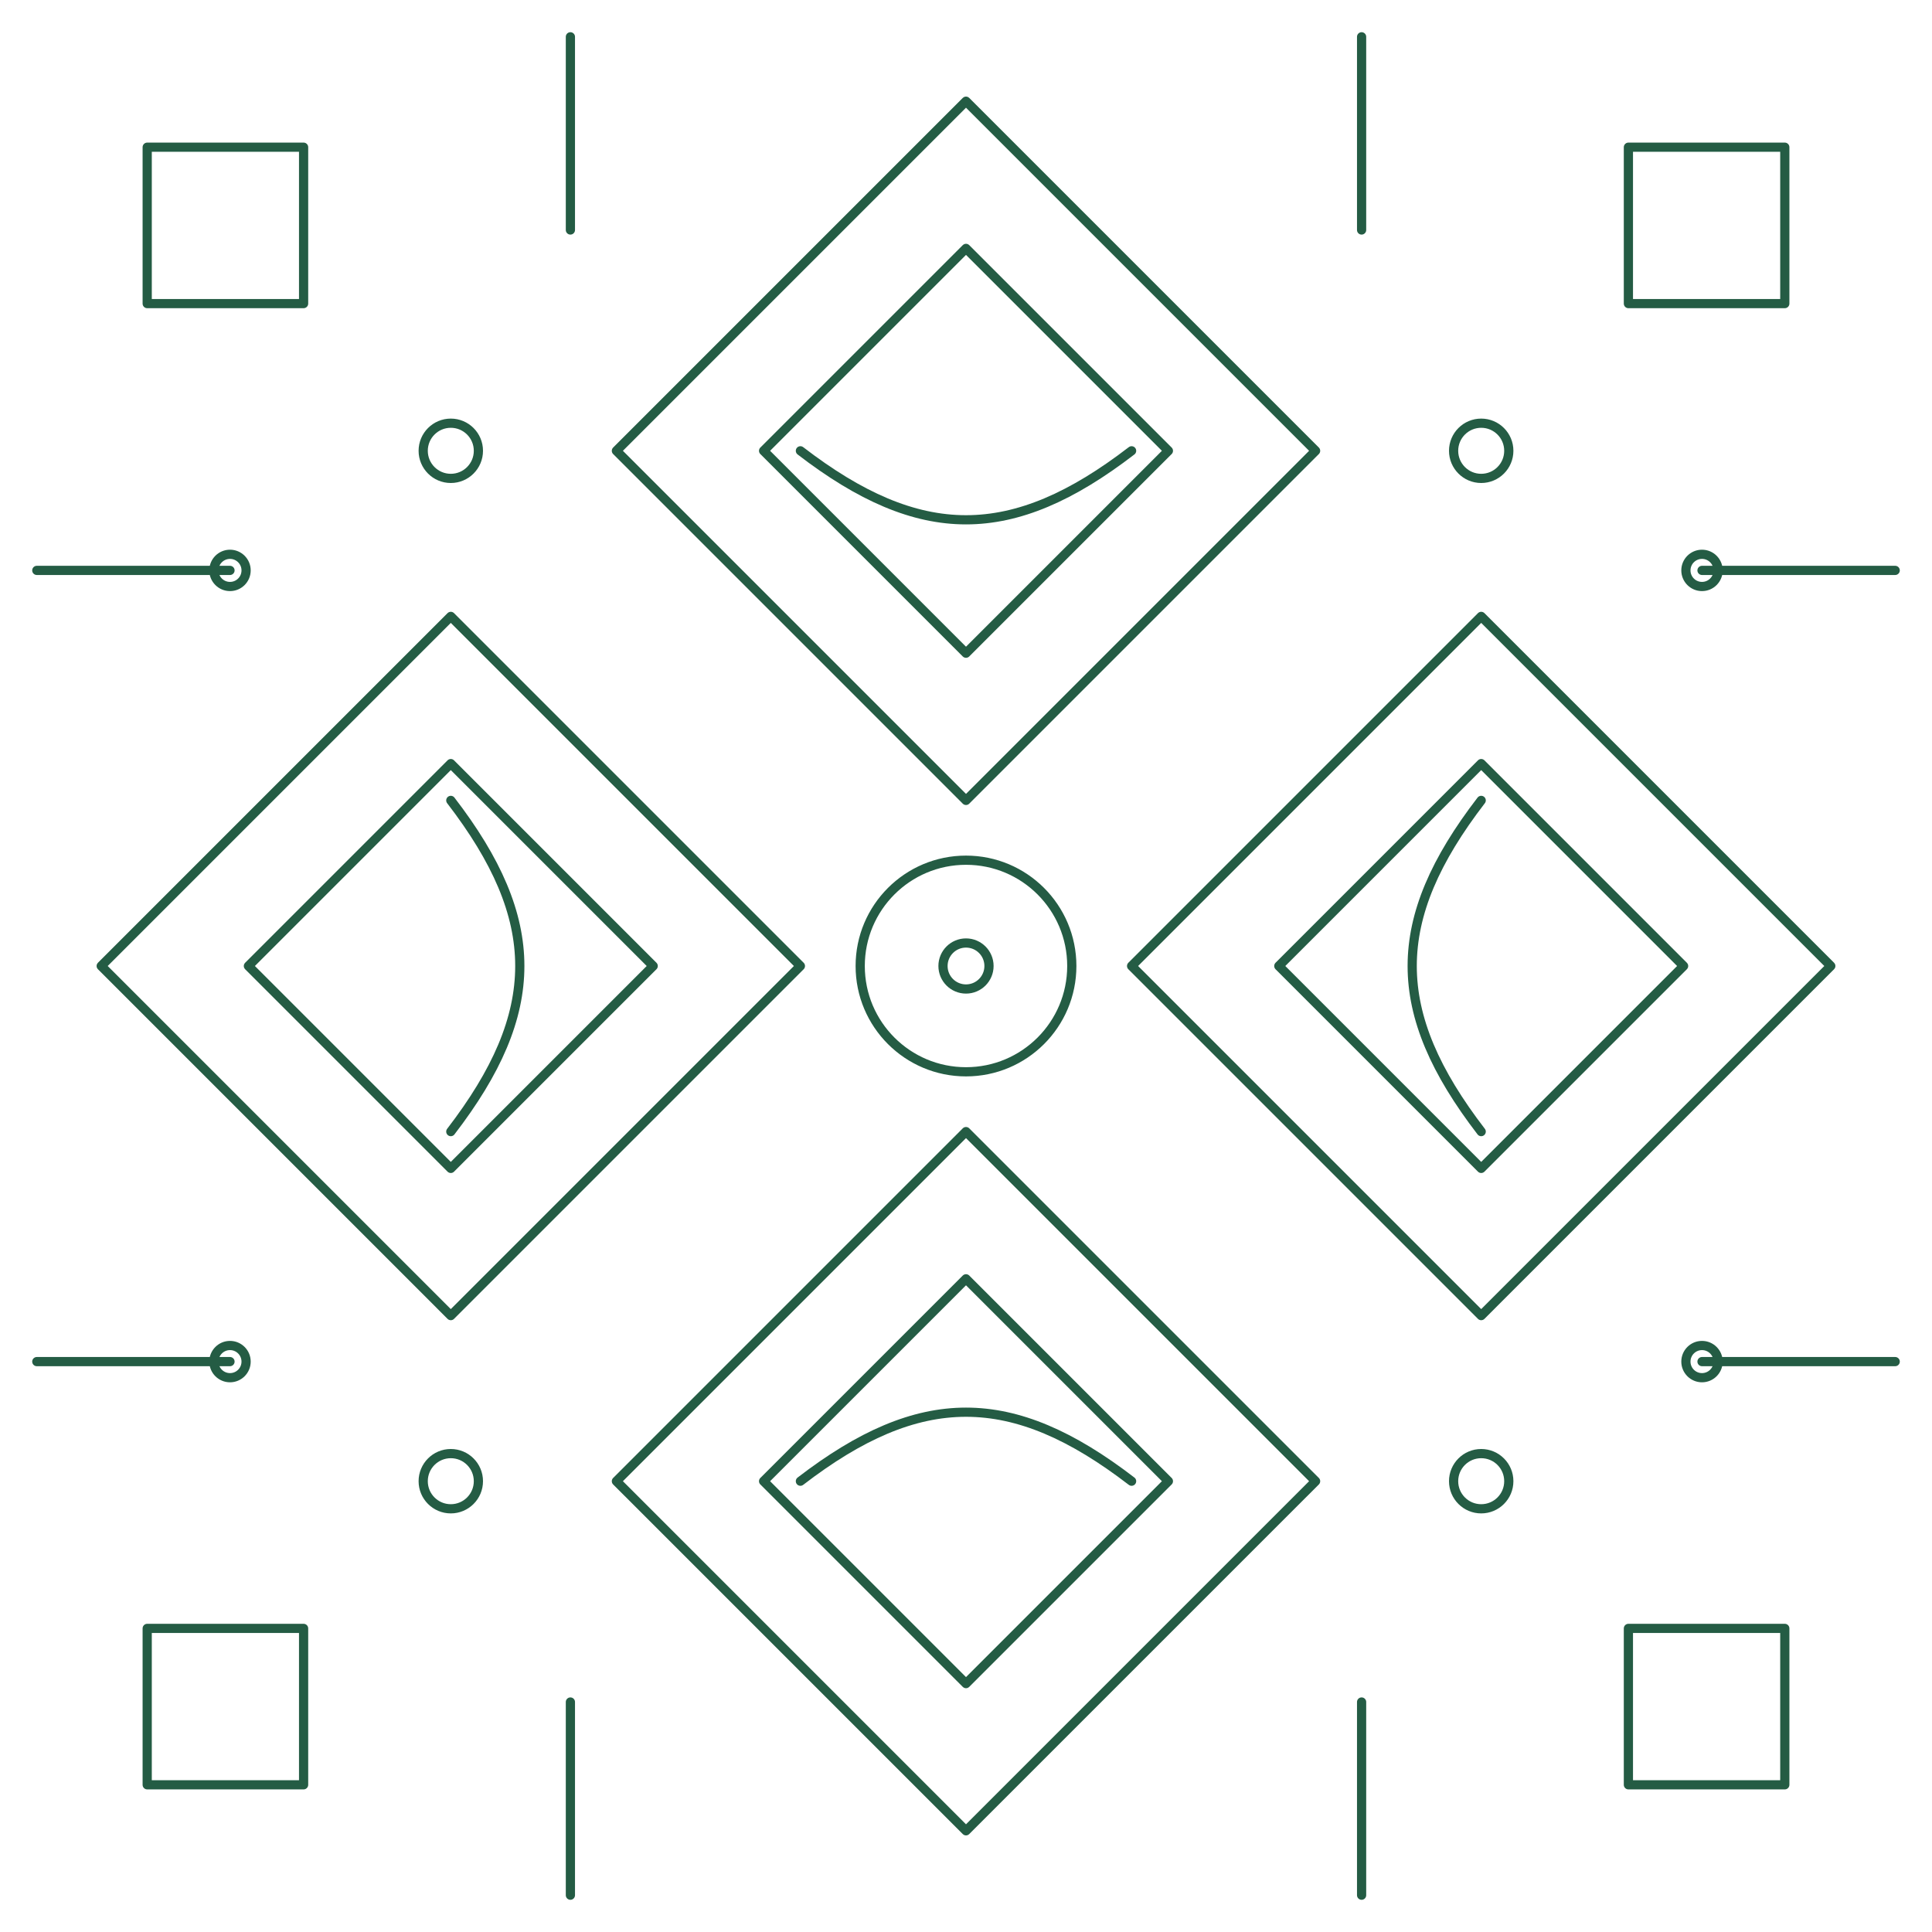
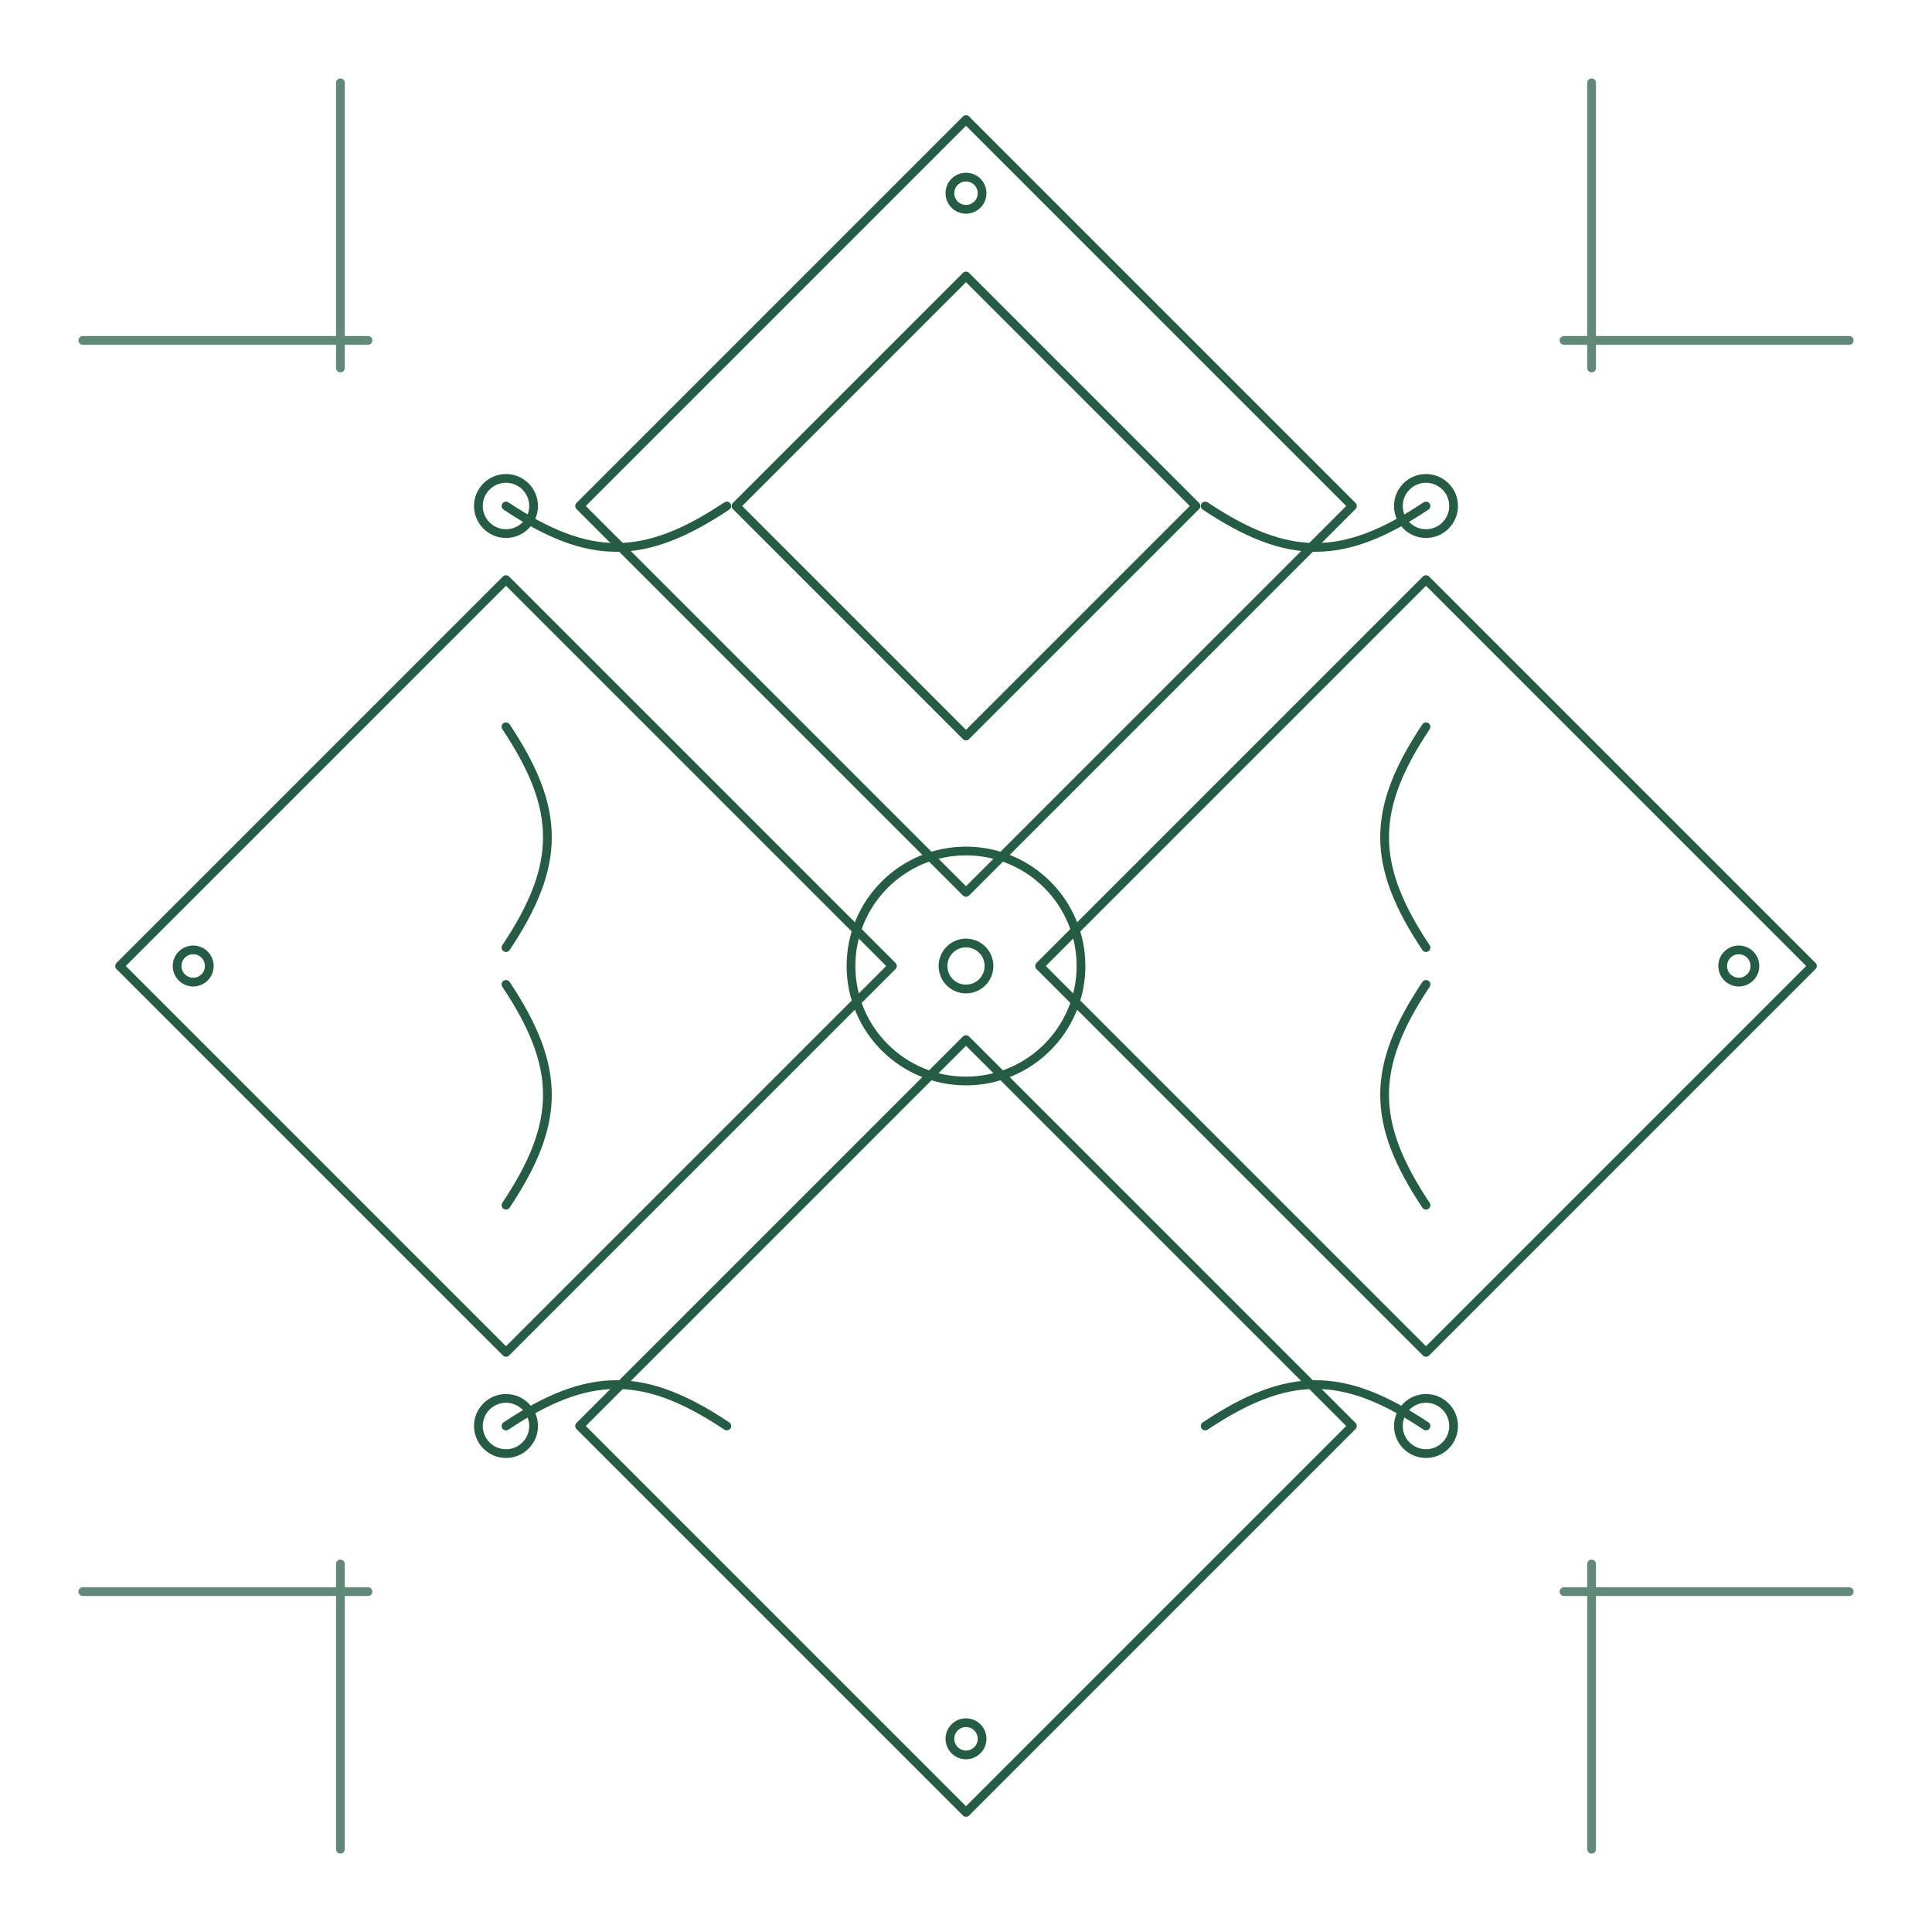
<svg xmlns="http://www.w3.org/2000/svg" viewBox="0 0 420 420" aria-hidden="true">
-   <g fill="none" stroke="#245c44" stroke-width="2" stroke-linecap="round" stroke-linejoin="round">
-     <path d="M210 22 286 98 210 174 134 98Z" />
-     <path d="m210 54 44 44-44 44-44-44z" />
-     <path d="M22 210 98 134 174 210 98 286ZM246 210l76-76 76 76-76 76Z" />
-     <path d="m54 210 44-44 44 44-44 44zm224 0 44-44 44 44-44 44z" />
-     <path d="m210 246 76 76-76 76-76-76z" />
-     <path d="m210 278 44 44-44 44-44-44z" />
-     <path d="M174 98c26 20 46 20 72 0M98 174c20 26 20 46 0 72m224-72c-20 26-20 46 0 72m-148 76c26-20 46-20 72 0" />
-     <circle cx="210" cy="210" r="23" />
+   <g fill="none" stroke="#245c44" stroke-width="1.9" stroke-linecap="round" stroke-linejoin="round">
+     <path d="M210 26c34 34 58 58 84 84-26 26-50 50-84 84-34-34-58-58-84-84 26-26 50-50 84-84Z" />
+     <path d="M210 60c20 20 34 34 50 50-16 16-30 30-50 50-20-20-34-34-50-50 16-16 30-30 50-50Z" />
+     <path d="M26 210c34-34 58-58 84-84 26 26 50 50 84 84-34 34-58 58-84 84-26-26-50-50-84-84Z" />
+     <path d="M226 210c34-34 58-58 84-84 26 26 50 50 84 84-34 34-58 58-84 84-26-26-50-50-84-84Z" />
+     <path d="M210 226c34 34 58 58 84 84-26 26-50 50-84 84-34-34-58-58-84-84 26-26 50-50 84-84Z" />
+     <path d="M110 110c18 12 30 12 48 0M262 110c18 12 30 12 48 0M110 310c18-12 30-12 48 0m104 0c18-12 30-12 48 0" />
+     <path d="M110 158c12 18 12 30 0 48m200-48c-12 18-12 30 0 48M110 262c12-18 12-30 0-48m200 48c-12-18-12-30 0-48" />
+     <circle cx="210" cy="210" r="25" />
    <circle cx="210" cy="210" r="5" />
-     <circle cx="98" cy="98" r="6" />
-     <circle cx="322" cy="98" r="6" />
-     <circle cx="98" cy="322" r="6" />
-     <circle cx="322" cy="322" r="6" />
-     <path d="M32 32h34v34H32zm322 0h34v34h-34zM32 354h34v34H32zm322 0h34v34h-34z" />
-     <path d="M8 124h42m320 0h42M8 296h42m320 0h42M124 8v42m172-42v42M124 370v42m172-42v42" />
-     <circle cx="50" cy="124" r="3.5" />
-     <circle cx="370" cy="124" r="3.5" />
-     <circle cx="50" cy="296" r="3.5" />
-     <circle cx="370" cy="296" r="3.5" />
+     <circle cx="110" cy="110" r="6" />
+     <circle cx="310" cy="110" r="6" />
+     <circle cx="110" cy="310" r="6" />
+     <circle cx="310" cy="310" r="6" />
+     <circle cx="210" cy="42" r="3.5" />
+     <circle cx="378" cy="210" r="3.5" />
+     <circle cx="210" cy="378" r="3.5" />
+     <circle cx="42" cy="210" r="3.5" />
+     <path d="M18 74h62m260 0h62M18 346h62m260 0h62M74 18v62m272-62v62M74 340v62m272-62v62" opacity=".72" />
  </g>
</svg>
